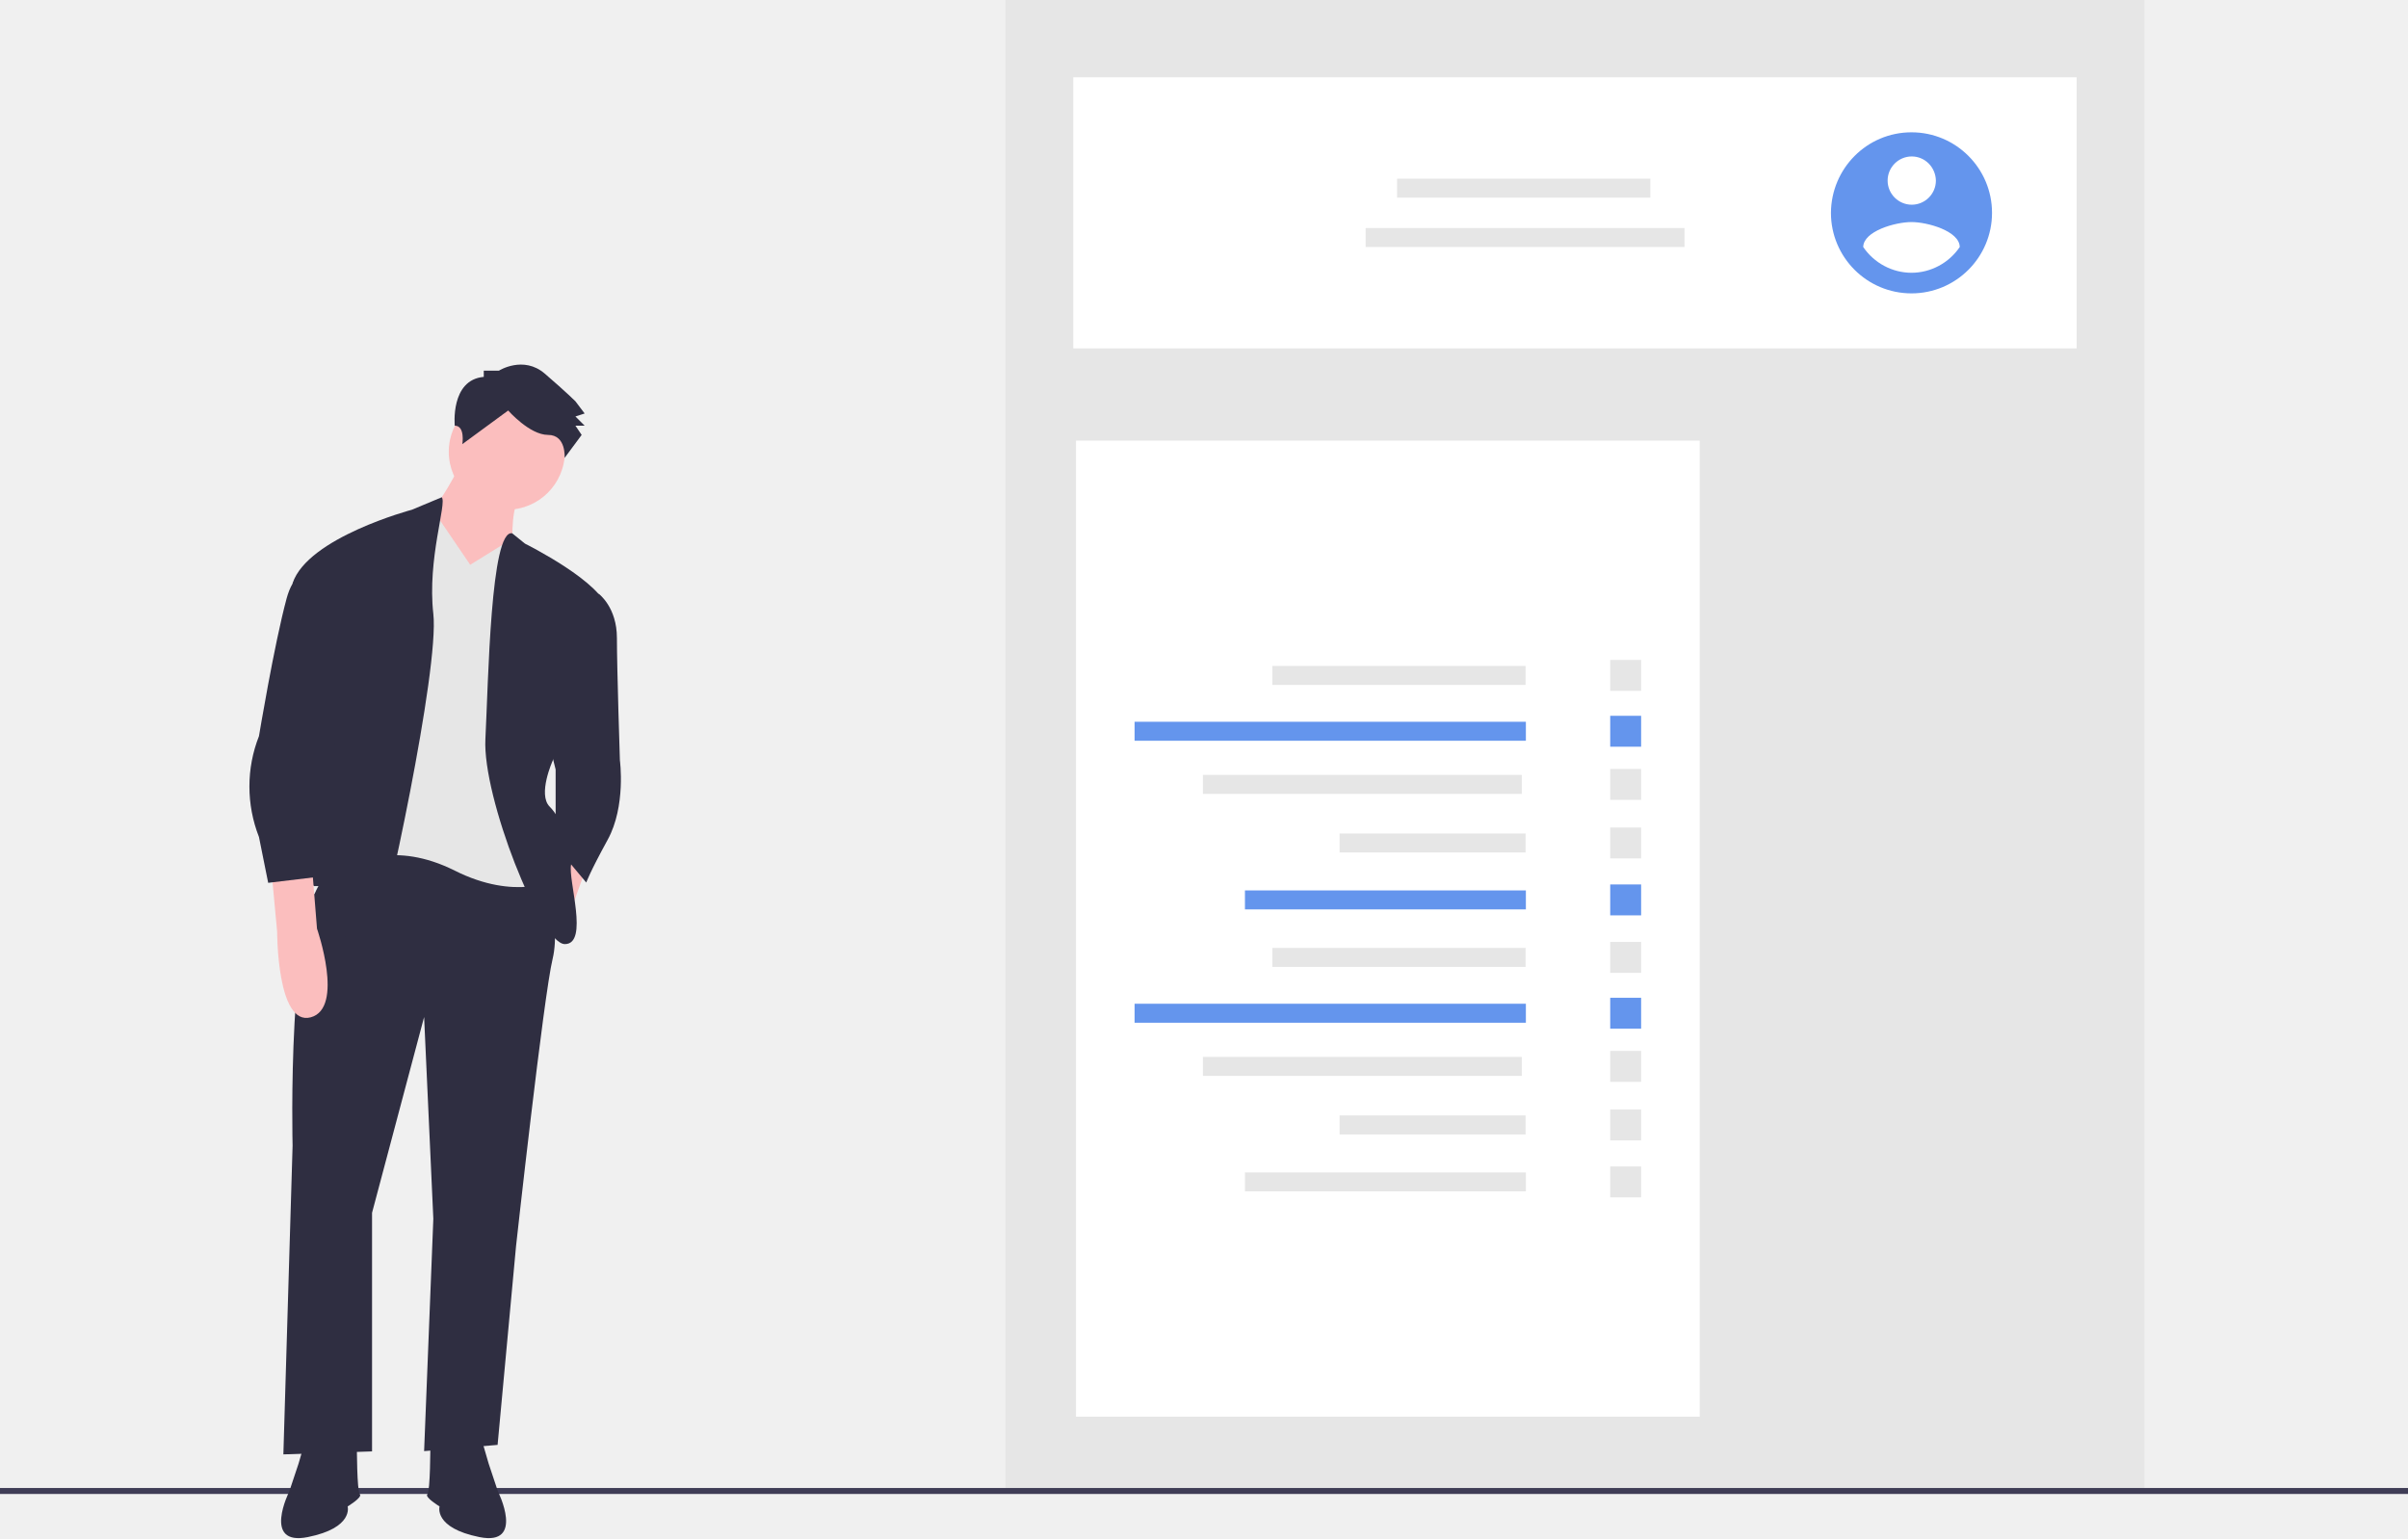
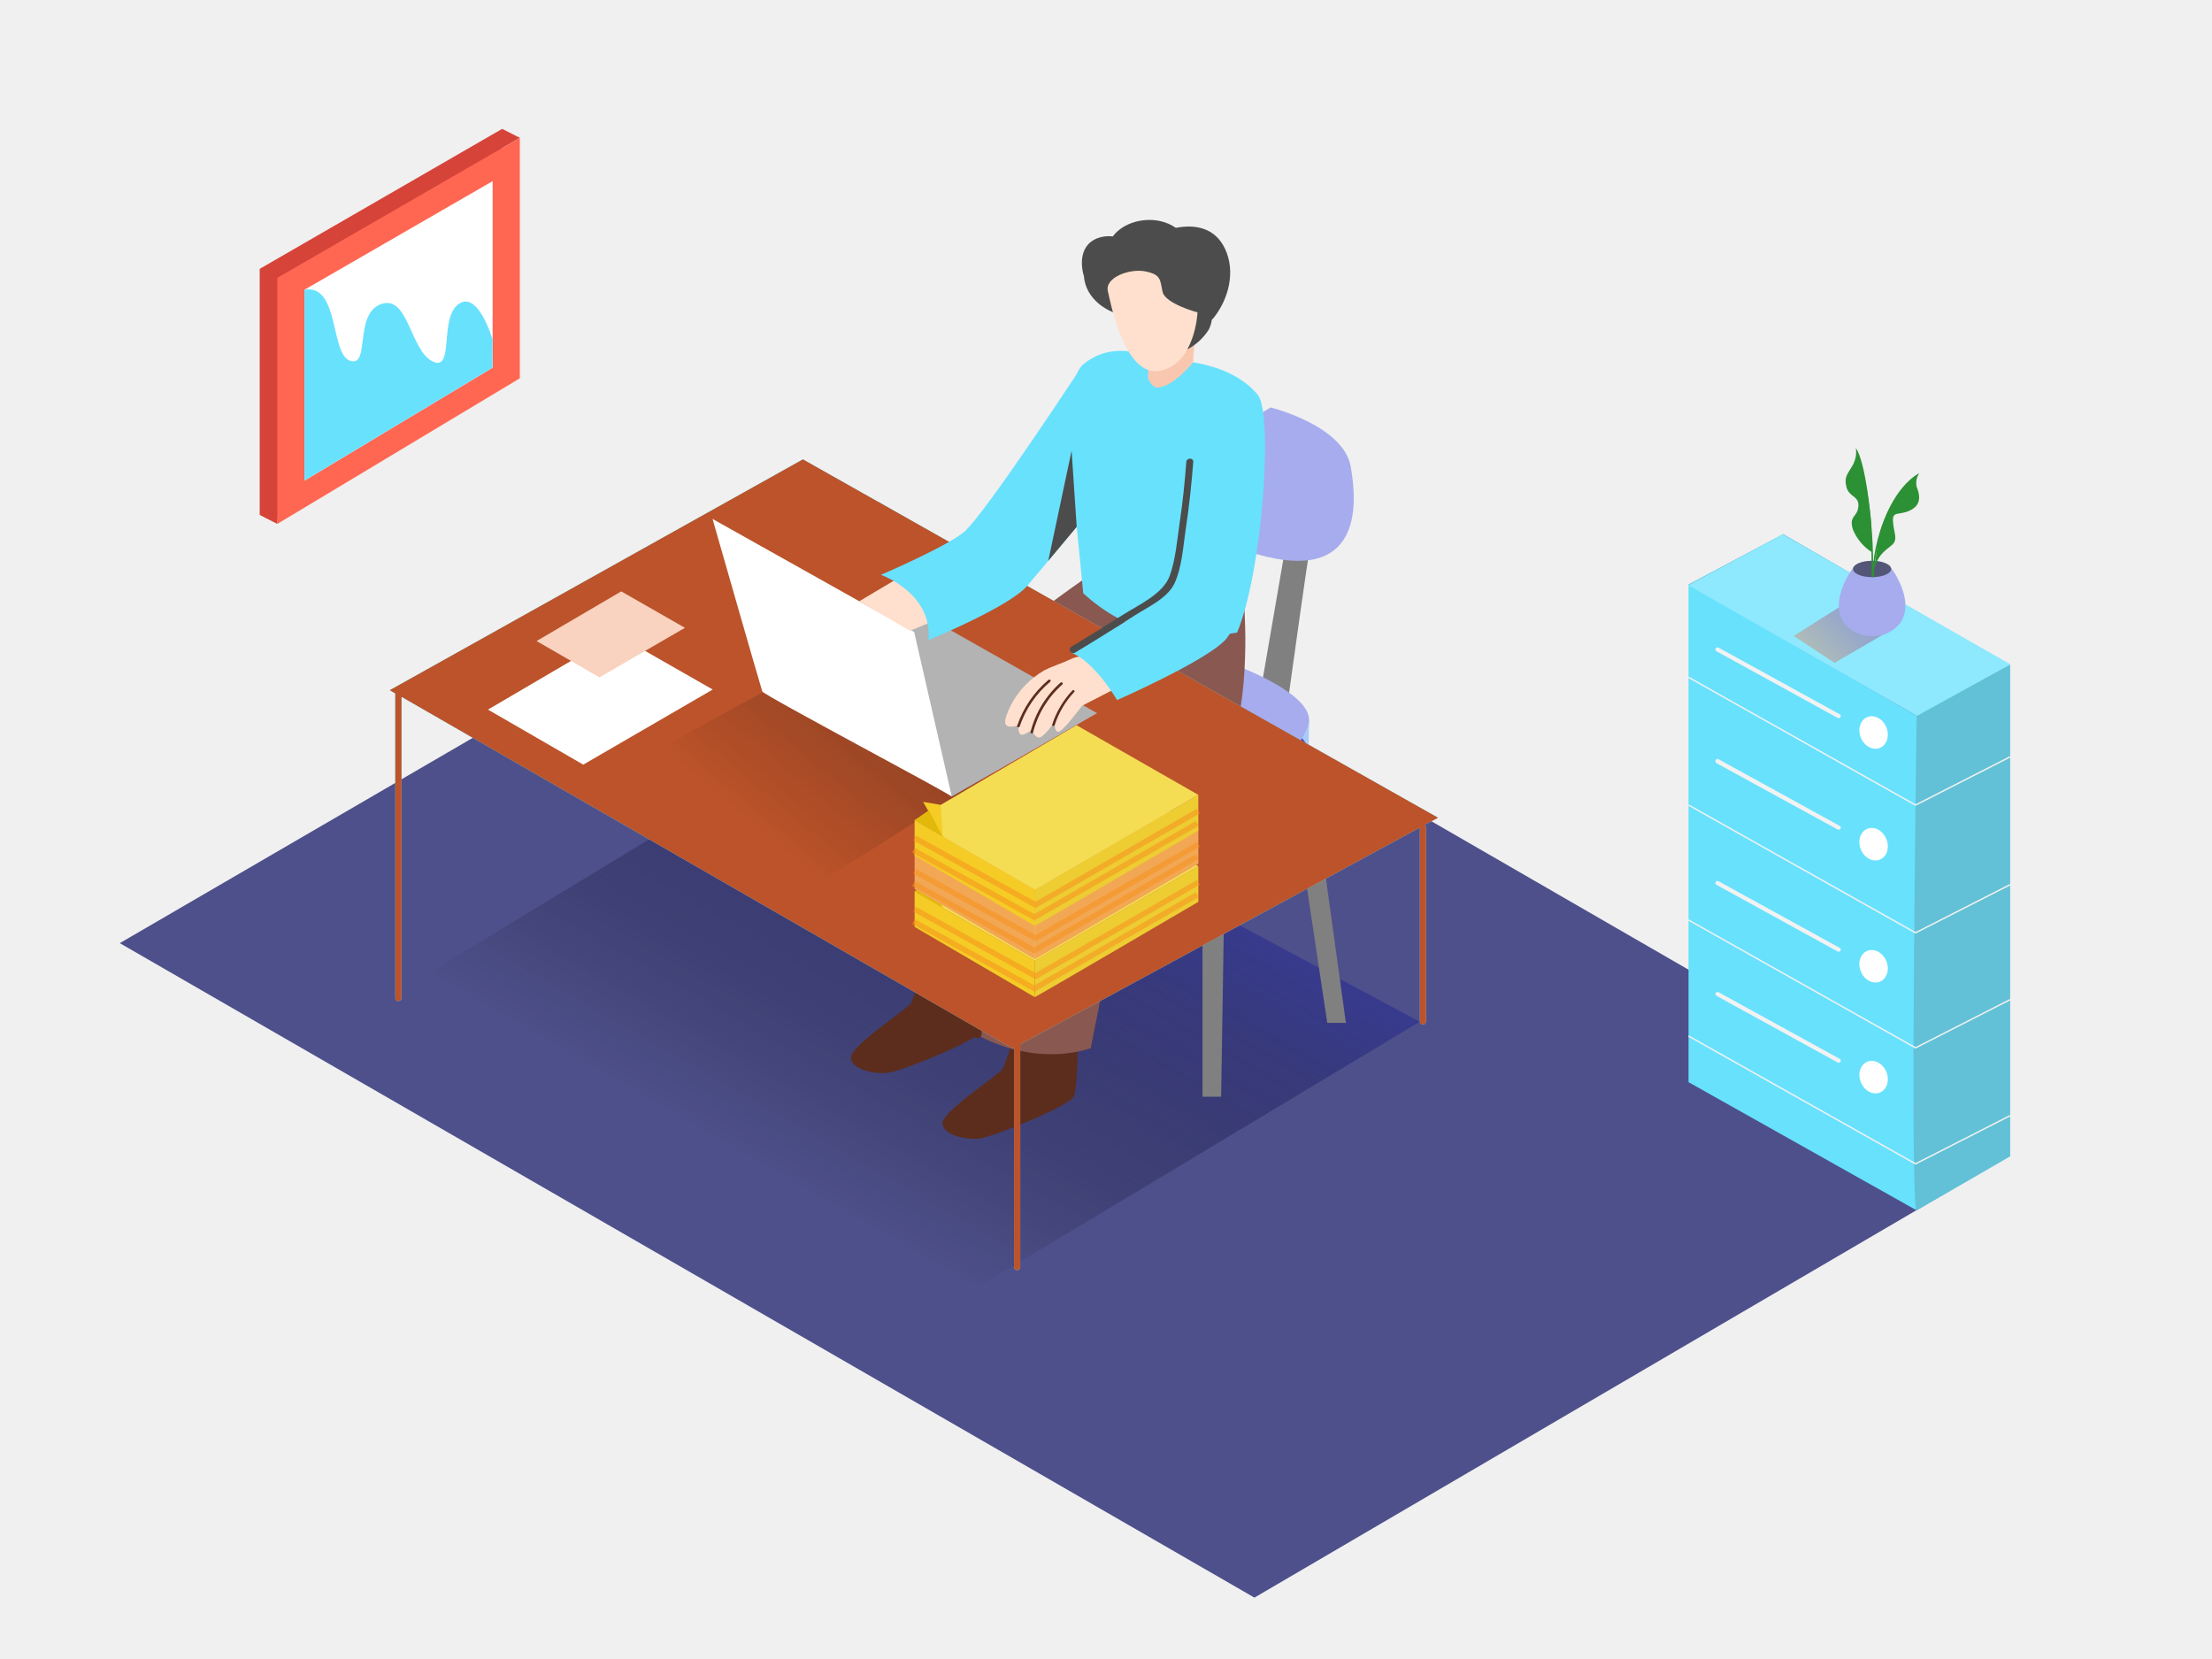
- <svg xmlns="http://www.w3.org/2000/svg" version="1.1" id="b692d93a-f629-4531-a33b-6f799117a7ad" x="0px" y="0px" viewBox="0 0 888 567.3" style="enable-background:new 0 0 888 567.3;" xml:space="preserve">
-   <style type="text/css">
- 	.st0{fill:#E6E6E6;}
- 	.st1{fill:#FFFFFF;}
- 	.st2{fill:#6495ED;}
- 	.st3{fill:#3F3D56;}
- 	.st4{fill:#FBBEBE;}
- 	.st5{fill:#2F2E41;}
- </style>
-   <rect x="370.8" y="0" class="st0" width="420" height="550" />
-   <rect x="395.8" y="28.5" class="st1" width="370" height="100" />
-   <rect x="396.8" y="162.5" class="st1" width="230" height="360" />
-   <rect x="515.2" y="65.9" class="st0" width="93.4" height="7" />
-   <rect x="503.6" y="84.1" class="st0" width="117.6" height="7" />
-   <rect x="469.2" y="245.6" class="st0" width="93.4" height="7" />
-   <rect x="418.4" y="266.2" class="st2" width="144.3" height="7" />
-   <rect x="443.6" y="285.8" class="st0" width="117.6" height="7" />
-   <rect x="494" y="307.4" class="st0" width="68.6" height="7" />
-   <rect x="459.1" y="328.4" class="st2" width="103.6" height="7" />
-   <rect x="593.8" y="243.4" class="st0" width="11.4" height="11.4" />
-   <rect x="593.8" y="264" class="st2" width="11.4" height="11.4" />
-   <rect x="593.8" y="283.6" class="st0" width="11.4" height="11.4" />
-   <rect x="593.8" y="305.2" class="st0" width="11.4" height="11.4" />
-   <rect x="593.8" y="326.2" class="st2" width="11.4" height="11.4" />
-   <rect x="469.2" y="349.6" class="st0" width="93.4" height="7" />
-   <rect x="418.4" y="370.2" class="st2" width="144.3" height="7" />
-   <rect x="443.6" y="389.8" class="st0" width="117.6" height="7" />
-   <rect x="494" y="411.4" class="st0" width="68.6" height="7" />
-   <rect x="459.1" y="432.4" class="st0" width="103.6" height="7" />
-   <rect x="593.8" y="347.4" class="st0" width="11.4" height="11.4" />
-   <rect x="593.8" y="368" class="st2" width="11.4" height="11.4" />
-   <rect x="593.8" y="387.6" class="st0" width="11.4" height="11.4" />
-   <rect x="593.8" y="409.2" class="st0" width="11.4" height="11.4" />
-   <rect x="593.8" y="430.2" class="st0" width="11.4" height="11.4" />
-   <path class="st2" d="M675.2,78.5c0,16.4,13.3,29.7,29.7,29.7s29.7-13.3,29.7-29.7s-13.3-29.7-29.7-29.7  C688.5,48.8,675.3,62.1,675.2,78.5z M713.9,66.6L713.9,66.6c0,4.9-4,8.9-8.9,8.9s-8.9-4-8.9-8.9s4-8.9,8.9-8.9  C709.9,57.7,713.8,61.7,713.9,66.6z M687.1,91.1c0.1-5.9,11.9-9.2,17.8-9.2s17.7,3.3,17.8,9.2c-4,5.9-10.7,9.5-17.8,9.5  C697.8,100.6,691.1,97,687.1,91.1z" />
-   <rect x="0" y="548.8" class="st3" width="888" height="2.2" />
-   <path class="st4" d="M191.4,183.5c-3.4,5.6-2.3,19.2-2.3,19.2l-15.8,19.2l-19.2-29.3c6.8-2.3,16.9-23.7,16.9-23.7  S194.8,177.9,191.4,183.5z" />
-   <circle class="st4" cx="186.9" cy="166.6" r="21.4" />
-   <polygon class="st4" points="209.5,309.9 203.8,327.9 210.5,335.8 216.2,320 " />
-   <path class="st5" d="M137.2,309.8c0,0-2.3,2.3-16.9,13.5s-12.4,99.2-12.4,99.2l-3.4,113.9l32.7-1.1v-88l19.2-72.2l3.4,74.4  l-3.4,85.7l27.1-2.3l6.8-73.3c0,0,10.2-92.5,13.5-106s-3.4-41.7-3.4-41.7L137.2,309.8z" />
-   <path class="st5" d="M158.7,533.1c0,0,0,16.9-1.1,18s4.5,4.5,4.5,4.5s-2.3,7.9,14.7,11.3s6.8-16.9,6.8-16.9l-3.4-10.2l-2.3-7.9  L158.7,533.1z" />
-   <path class="st5" d="M131.6,533.1c0,0,0,16.9,1.1,18s-4.5,4.5-4.5,4.5s2.3,7.9-14.7,11.3s-6.8-16.9-6.8-16.9l3.4-10.2l2.3-7.9  L131.6,533.1z" />
-   <path class="st0" d="M188.9,198.7l8.1,7.3l-5.6,67.7l13.5,50.8c0,0-14.7,7.9-37.2-3.4s-37.2-2.3-37.2-2.3l3.4-117.3l25.7-13.5  l13.8,20.3L188.9,198.7z" />
-   <path class="st5" d="M179,272.6c-1.1,21.4,20.3,75.6,29.3,75.6s1.1-23.7,2.3-29.3s-3.4-16.9-7.9-21.4s1.1-16.9,1.1-16.9l20.3-55.3  c-1.1-10.2-30.5-24.8-30.5-24.8l-4.7-3.8C180.9,195,180.1,251.2,179,272.6z" />
-   <path class="st5" d="M200.4,265.8l4.5,18v28.2l11.3,13.5c0,0,1.1-3.4,7.9-15.8s4.5-29.3,4.5-29.3s-1.1-33.8-1.1-45.1  s-6.6-16.2-6.6-16.2l-7-0.7L200.4,265.8z" />
-   <path class="st5" d="M159.8,226.4c2.3,20.3-18,113.9-21.4,121.8s-16.9-10.2-22.6-12.4s3.4-9,3.4-9h-3.4c-3.4,0,7.9-72.2,7.9-72.2  l-15.8-39.5c5.6-16.9,44-27.1,44-27.1l11-4.6C164.9,185.5,157.5,206.1,159.8,226.4z" />
-   <path class="st5" d="M167.7,157c3.9,0,2.8,6.8,2.8,6.8l16.9-12.4c0,0,7.9,9,14.7,9s6.1,8.5,6.1,8.5l6.3-8.5l-2.3-3.4h3.4l-3.4-3.4  l3.4-1.1l-3.4-4.5c0,0-3.4-3.4-11.3-10.2s-16.9-1.1-16.9-1.1h-5.6v2.3C166,140.1,167.7,157,167.7,157z" />
-   <path class="st4" d="M115.2,321.3l1.7,21.2c0,0,10.2,29.3-2.3,32.7s-12.4-31.6-12.4-31.6L100,320L115.2,321.3z" />
-   <path class="st5" d="M127.1,236.5l-4.5,48.5l-4.5,38.3l-19.2,2.3l-3.4-16.9c-4.7-12-4.7-25.3,0-37.2c0,0,5.6-33.8,10.2-50.8  s19.2-11.3,19.2-11.3L127.1,236.5z" />
+ <svg xmlns="http://www.w3.org/2000/svg" id="Layer_2" data-name="Layer 2" viewBox="0 0 400 300">
+   <defs>
+     <linearGradient id="linear-gradient" x1="141.78" y1="213.47" x2="183.44" y2="140.99" gradientUnits="userSpaceOnUse">
+       <stop offset="0" stop-opacity="0" />
+       <stop offset="1" stop-color="#2e3192" />
+     </linearGradient>
+     <linearGradient id="linear-gradient-2" x1="136.27" y1="149.11" x2="163.33" y2="116.75" gradientUnits="userSpaceOnUse">
+       <stop offset="0" stop-opacity="0" />
+       <stop offset="0.99" stop-color="#1a1a1a" />
+     </linearGradient>
+     <linearGradient id="linear-gradient-3" x1="334.4" y1="113.26" x2="328.66" y2="118.74" gradientUnits="userSpaceOnUse">
+       <stop offset="0.01" stop-color="#a91d5c" />
+       <stop offset="1" stop-color="#f15a24" />
+     </linearGradient>
+   </defs>
+   <polygon points="21.66 170.55 226.84 288.9 363.5 208.93 158.84 90.77 21.66 170.55" fill="#4e508b" />
+   <polyline points="256.74 184.76 156 245.27 58.13 187.71 153.83 129.68" opacity="0.69" fill="url(#linear-gradient)" />
+   <polyline points="217.45 153.44 217.45 198.32 220.82 198.32 221.55 152.28" fill="gray" />
+   <polyline points="236.63 136.17 243.38 184.97 240.01 184.97 232.95 137.98" fill="gray" />
+   <path d="M168.51,170.3s-3.14,10.15-3.84,11.18-11,7.74-10.83,9.81,4.06,2.92,6.49,2.75,16.4-5.91,17.27-7.6.87-16.14.87-16.14Z" fill="#5c2d1d" />
+   <path d="M185.08,182.18s-3.14,10.15-3.84,11.18-11,7.74-10.83,9.81,4.06,2.92,6.49,2.75,16.4-5.91,17.27-7.6.87-16.14.87-16.14Z" fill="#5c2d1d" />
+   <path d="M238.46,89.78c-.89,2.47-5.95,39.9-5.95,39.9L227.44,128l6.62-38.43" fill="gray" />
+   <polyline points="236.63 136.17 236.72 130.14 231.3 131.97 232.95 137.98" fill="#a9cbf8" />
+   <path d="M224.38,126.84S238,132,236.63,137s-12.22,17.46-19.18,16.39-15.45-7-15.45-7" fill="#4a42a4" />
+   <path d="M224.38,120.68s13.61,5.14,12.25,10.21-12.22,17.46-19.18,16.39-15.45-7-15.45-7" fill="#a6aced" />
+   <path d="M229.77,73.68s13.14,3.23,14.48,10.68,1.72,21.2-16.95,15.86-9.85-19.15-9.85-19.15" fill="#a6aced" />
+   <path d="M212.23,89.58s4.64,19.21,1.2,29.49-23,18.52-23,18.52l-8.24,41.35c-10.95,3.39-20.36-2.37-20.36-2.37s2.28-36.49,5.75-45.75,30.38-27.45,30.38-27.45" fill="#895851" />
+   <path d="M213,114s-26.91,18.19-30.38,27.45-5.75,45.75-5.75,45.75,9.41,5.76,20.36,2.37l8.24-41.35s14-3.94,17.43-14.22,2-25.9,2-25.9" fill="#895851" />
+   <path d="M223.71,114.39c4.59-11,6.58-39.58,3.73-43-5.89-7.14-18.31-6.27-18.31-6.27s-7.22-4.25-13.25.78c-4.5,3.75-1.3,26.76,0,41.38C203.74,114.4,212.43,116.4,223.71,114.39Z" fill="#68e1fd" />
+   <path d="M204.42,117.68c-4.84,4.76-10,9.35-14.54,14.42-3.91,4.41-5.45,10-7,15.55-3.54,12.91-5.12,26.24-6.69,39.49-.1.8,1.18.8,1.28,0,1.51-12.75,3-25.56,6.33-38,1.62-6.1,3.23-12.17,7.67-16.92s9.22-9.12,13.82-13.65C205.91,118,205,117.1,204.42,117.68Z" fill="#5c2d1d" />
+   <path d="M257.54,149.22l2.5-1.35L145.19,83.07,70.48,124.81l1,.58v55.08a.56.56,0,0,0,1.12,0V126L183.1,189.6l.27-.14v39.67a.56.56,0,0,0,1.12,0V188.85l72.27-39.2s0,0,0,0v35.06a.56.56,0,0,0,1.12,0V149.7A.49.49,0,0,0,257.54,149.22Z" fill="#68e1fd" />
+   <path d="M257.54,149.22l2.5-1.35L145.19,83.07,70.48,124.81l1,.58v55.08a.56.56,0,0,0,1.12,0V126L183.1,189.6l.27-.14v39.67a.56.56,0,0,0,1.12,0V188.85l72.27-39.2s0,0,0,0v35.06a.56.56,0,0,0,1.12,0V149.7A.49.49,0,0,0,257.54,149.22Z" fill="#bc532a" />
+   <polygon points="50.15 94.74 46.96 93.12 50.53 89.64 50.15 94.74" fill="#d64338" />
+   <polygon points="94 24.92 90.81 23.3 89.56 27.49 94 24.92" fill="#d64338" />
+   <polygon points="90.81 23.3 46.96 48.62 46.96 93.12 90.81 66.79 90.81 23.3" fill="#d64338" />
+   <polygon points="94 24.92 50.15 50.24 50.15 94.74 94 68.41 94 24.92" fill="#ff6753" />
+   <polygon points="89.08 32.76 55.07 52.39 55.07 86.91 89.08 66.49 89.08 32.76" fill="#fff" />
+   <path d="M89.08,61.4s-2.63-9-6.18-6.4-.66,12.35-4.7,10.34S73.83,53.21,68.89,55,67,66.4,63.34,65.25s-1.93-14-8.28-12.85V86.91l34-20.42Z" fill="#68e1fd" />
+   <path d="M142.31,122.77l-36.09,19.8c6,3.75,30.29,16.61,36.12,20.66l37.29-23.51L173.5,125Z" opacity="0.32" fill="url(#linear-gradient-2)" />
+   <polyline points="172.11 144.03 198.39 128.96 164.15 109.57 137.3 123.18" fill="#b3b3b3" />
+   <path d="M165.31,114.29s6.89,30.12,6.8,29.75-34-18.33-34.26-19-9-31.2-9-31.2Z" fill="#fff" />
+   <polygon points="155.39 108.72 162.46 104.52 170.9 111.44 164.55 114.06 155.39 108.72" fill="#ffe0ce" />
+   <path d="M159.3,103.95s9.37,3.25,8.59,11.8c0,0,14.61-6,17.85-9.8s10.13-12.08,10.13-12.08v-28s-17.67,27-21.5,30.29C171.31,98.78,159.3,103.95,159.3,103.95Z" fill="#68e1fd" />
+   <path d="M207.66,61.27c0,2.36.06,4.71-.07,7.06.43,1.08,1,1.83,1.9,1.74,2.85-.3,6.24-4.5,6.24-4.5l.5-6.55Z" fill="#f9c7af" />
+   <path d="M221.53,45c-1.77-3.77-5.28-4.49-8.9-3.8A8,8,0,0,0,209.89,40c-3-.71-6.79.23-8.66,2.75a5.91,5.91,0,0,0-2.9.37c-2.72,1.13-3.05,4-2.42,6.49a3,3,0,0,0,.1.29c.29,4.44,4.67,6.29,4.67,6.29l14.12,6.94a10.21,10.21,0,0,0,3.75-3.47,5.3,5.3,0,0,0,.58-1.83,2.12,2.12,0,0,0,.28-.28C222.18,54.1,223.47,49.15,221.53,45Z" fill="#4c4c4c" />
+   <path d="M200.34,52.66c.36,1.48,2.9,15.58,9.35,14.4s6.86-10.57,6.86-10.57-5.85-1.56-6.32-3.72-.23-3.11-3.1-3.69S199.74,50.19,200.34,52.66Z" fill="#ffe0ce" />
+   <polygon points="194.7 95.27 193.78 81.5 189.56 101.42 194.7 95.27" fill="#4c4c4c" />
+   <path d="M195.19,118.74a4.74,4.74,0,0,0-1.61.48c-1.53.73-3.22,1.22-4.74,2a15.54,15.54,0,0,0-5.95,6.14c-.31.66-1.61,3.07-.94,3.75s2.2,0,2.2,0-.08,1.38.41,1.7,2-.8,2-.8.67,1.69,1.6,1.29,2.58-2.82,2.58-2.82-.18,1.85.64,1.85,4.29-4.71,4.29-4.71l7.35-3.78s-2.17-2.31-2.39-2.52a11.14,11.14,0,0,0-3.45-2.3A4.34,4.34,0,0,0,195.19,118.74Z" fill="#ffe0ce" />
+   <path d="M193.93,124.85a16.42,16.42,0,0,0-3.66,6.16c-.09.28.36.4.45.12a15.86,15.86,0,0,1,3.54-6C194.47,125,194.14,124.64,193.93,124.85Z" fill="#5c2d1d" />
+   <path d="M191.78,123.44a17.75,17.75,0,0,0-5.42,8.9.23.23,0,0,0,.45.12,17.32,17.32,0,0,1,5.3-8.69C192.33,123.56,192,123.24,191.78,123.44Z" fill="#5c2d1d" />
+   <path d="M189.59,122.95a18.66,18.66,0,0,0-5.65,8.29c-.1.28.36.4.45.12a18.21,18.21,0,0,1,5.53-8.09C190.15,123.08,189.82,122.75,189.59,122.95Z" fill="#5c2d1d" />
+   <path d="M227.87,94.89s-2.69,17-6.32,20.85S202,126.6,202,126.6s-4-6.91-8.22-8.54c0,0,16.24-9,16.64-10.69" fill="#68e1fd" />
+   <path d="M214.52,83.54c-.27,3.66-.65,7.3-1.19,10.93-.46,3.11-.73,6.66-1.8,9.63-1.19,3.33-5.71,5.31-8.59,7.15q-4.55,2.91-9.18,5.68a.63.63,0,0,0,.64,1.09q5.4-3.25,10.69-6.66c2.39-1.55,6-3.14,7.29-5.85,1.38-2.95,1.59-6.94,2.08-10.12.6-3.93,1-7.88,1.32-11.84C215.85,82.73,214.58,82.74,214.52,83.54Z" fill="#4c4c4c" />
+   <polygon points="128.88 124.69 105.47 138.27 88.24 128.32 111.43 114.72 128.88 124.69" fill="#fff" />
+   <polygon points="187.11 180.31 165.39 167.61 165.39 161.21 187.14 173.76 187.11 180.31" fill="#f4cc25" />
+   <path d="M216.7,156.63v6.45s-29.64,17.38-29.59,17.23,0-6.54,0-6.54Z" fill="#edcd32" />
+   <polygon points="216.7 156.63 187.14 173.76 165.39 161.21 194.67 144.03 216.7 156.63" fill="#f4dd53" />
+   <polygon points="170.11 158.44 166.93 157.89 170.48 164.14 170.11 158.44" fill="#f4cc25" />
+   <polygon points="170.48 164.14 165.39 161.21 167.94 159.43 170.48 164.14" fill="#e2b80a" />
+   <polyline points="216.7 159.56 187.26 176.53 165.39 164.42" fill="none" stroke="#f7931e" stroke-miterlimit="10" opacity="0.56" />
+   <polyline points="216.49 161.79 187.05 178.76 165.18 166.64" fill="none" stroke="#f7931e" stroke-miterlimit="10" opacity="0.56" />
+   <polygon points="123.86 113.53 108.4 122.49 97.03 115.92 112.34 106.94 123.86 113.53" fill="#f9d2c0" />
+   <polygon points="187.11 173.44 165.39 160.74 165.39 154.34 187.14 166.89 187.11 173.44" fill="#f2a755" />
+   <path d="M216.7,149.76v6.45s-29.64,17.38-29.59,17.23,0-6.54,0-6.54Z" fill="#f2a755" />
+   <polygon points="216.7 149.76 187.14 166.89 165.39 154.34 194.67 137.16 216.7 149.76" fill="#f2a755" />
+   <polygon points="170.11 151.57 166.93 151.02 170.48 157.27 170.11 151.57" fill="#f7b36f" />
+   <polygon points="170.48 157.27 165.39 154.34 167.94 152.56 170.48 157.27" fill="#db8835" />
+   <polyline points="216.7 152.69 187.26 169.66 165.39 157.55" fill="none" stroke="#f7931e" stroke-miterlimit="10" opacity="0.56" />
+   <polyline points="216.49 154.91 187.05 171.88 165.18 159.77" fill="none" stroke="#f7931e" stroke-miterlimit="10" opacity="0.56" />
+   <polygon points="187.11 167.42 165.39 154.72 165.39 148.32 187.14 160.88 187.11 167.42" fill="#f4cc25" />
+   <path d="M216.7,143.74v6.45s-29.64,17.38-29.59,17.23,0-6.54,0-6.54Z" fill="#edcd32" />
+   <polygon points="216.7 143.74 187.14 160.88 165.39 148.32 194.67 131.14 216.7 143.74" fill="#f4dd53" />
+   <polygon points="170.11 145.55 166.93 145 170.48 151.26 170.11 145.55" fill="#f4cc25" />
+   <polygon points="170.48 151.26 165.39 148.32 167.94 146.54 170.48 151.26" fill="#e2b80a" />
+   <polyline points="216.7 146.67 187.26 163.64 165.39 151.53" fill="none" stroke="#f7931e" stroke-miterlimit="10" opacity="0.56" />
+   <polyline points="216.49 148.9 187.05 165.87 165.18 153.76" fill="none" stroke="#f7931e" stroke-miterlimit="10" opacity="0.56" />
+   <polyline points="305.34 105.69 322.45 96.59 363.5 120.29 363.5 209.1 346.59 218.87" fill="#68e1fd" />
+   <polyline points="305.34 105.69 322.45 96.59 363.5 120.29 363.5 209.1 346.59 218.87" fill="#4c4c4c" opacity="0.22" />
+   <path d="M346.59,218.87c-1.29-.11,0-89.37,0-89.37l-41.25-23.81v90Z" fill="#68e1fd" />
+   <polyline points="305.34 122.48 346.39 145.58 363.5 136.86" fill="none" stroke="#f2f2f2" stroke-miterlimit="10" stroke-width="0.25" />
+   <polyline points="305.34 145.58 346.39 168.68 363.5 159.97" fill="none" stroke="#f2f2f2" stroke-miterlimit="10" stroke-width="0.25" />
+   <polyline points="305.34 166.37 346.39 189.48 363.5 180.76" fill="none" stroke="#f2f2f2" stroke-miterlimit="10" stroke-width="0.25" />
+   <polyline points="305.34 187.35 346.39 210.46 363.5 201.74" fill="none" stroke="#f2f2f2" stroke-miterlimit="10" stroke-width="0.25" />
+   <polygon points="346.67 129.44 363.54 120.14 322.37 96.65 305.3 105.84 346.67 129.44" fill="#68e1fd" />
+   <polygon points="346.67 129.44 363.54 120.14 322.37 96.65 305.3 105.84 346.67 129.44" fill="#fff" opacity="0.25" />
+   <ellipse cx="338.81" cy="132.44" rx="2.49" ry="3.01" transform="translate(-24.92 138.36) rotate(-22.28)" fill="#fff" />
+   <path d="M310.38,117.76l21.93,12.06c.42.23.8-.41.38-.65l-21.93-12.06c-.42-.23-.8.41-.38.65Z" fill="#f2f2f2" />
+   <ellipse cx="338.81" cy="152.64" rx="2.49" ry="3.01" transform="translate(-32.58 139.87) rotate(-22.28)" fill="#fff" />
+   <path d="M310.38,138,332.31,150c.42.23.8-.41.38-.65l-21.93-12.06c-.42-.23-.8.41-.38.65Z" fill="#f2f2f2" />
+   <ellipse cx="338.81" cy="174.71" rx="2.49" ry="3.01" transform="translate(-40.95 141.52) rotate(-22.28)" fill="#fff" />
+   <path d="M310.38,160l21.93,12.06c.42.23.8-.41.38-.65l-21.93-12.06c-.42-.23-.8.41-.38.65Z" fill="#f2f2f2" />
+   <ellipse cx="338.81" cy="194.75" rx="2.49" ry="3.01" transform="translate(-48.54 143.02) rotate(-22.28)" fill="#fff" />
+   <path d="M310.38,180.07l21.93,12.06c.42.23.8-.41.38-.65l-21.93-12.06c-.42-.23-.8.41-.38.65Z" fill="#f2f2f2" />
+   <polyline points="341.87 113.98 331.74 119.87 324.36 115 335.08 108.22" opacity="0.32" fill="url(#linear-gradient-3)" />
+   <path d="M341.91,102.6c-.31-.68-1.71-1.19-3.38-1.19s-3.13.54-3.4,1.24c-2,2.75-3.9,7.23-1.48,10.23a6.16,6.16,0,0,0,4.75,2.15h.29a6.16,6.16,0,0,0,4.75-2.15C345.86,109.86,343.89,105.35,341.91,102.6Z" fill="#a6aced" />
+   <ellipse cx="338.53" cy="102.89" rx="3.45" ry="1.48" opacity="0.5" />
+   <path d="M342.55,90.35a28.52,28.52,0,0,0-3.83,11.81,82.48,82.48,0,0,0-1.38-15c0-.18-.3-.1-.27.07A82.08,82.08,0,0,1,338.43,104a.13.13,0,0,0,.18.13s0,.08,0,.12a.14.14,0,0,0,.28,0,28.22,28.22,0,0,1,3.91-13.78A.14.14,0,0,0,342.55,90.35Z" fill="#2c9135" />
+   <path d="M340.37,94.94s2.13-6.86,6.71-9.39a3.15,3.15,0,0,0-.49,2.47c.43,1.11,1.11,3.09-1.05,4.21s-3.4,0-3.22,2.17,1,3.22-.34,4.27-2.57,2-3,4.23C338.95,102.89,339.47,97.22,340.37,94.94Z" fill="#2c9135" />
+   <path d="M338.34,94.22s-.89-10.54-2.74-13.2a4.9,4.9,0,0,1-.52,3c-.8,1.52-1.67,2.05-1.2,4s2.35,1.59,2.17,3.58-1.75,1.61-1,4.12a8.88,8.88,0,0,0,3.46,4.15" fill="#2c9135" />
</svg>
